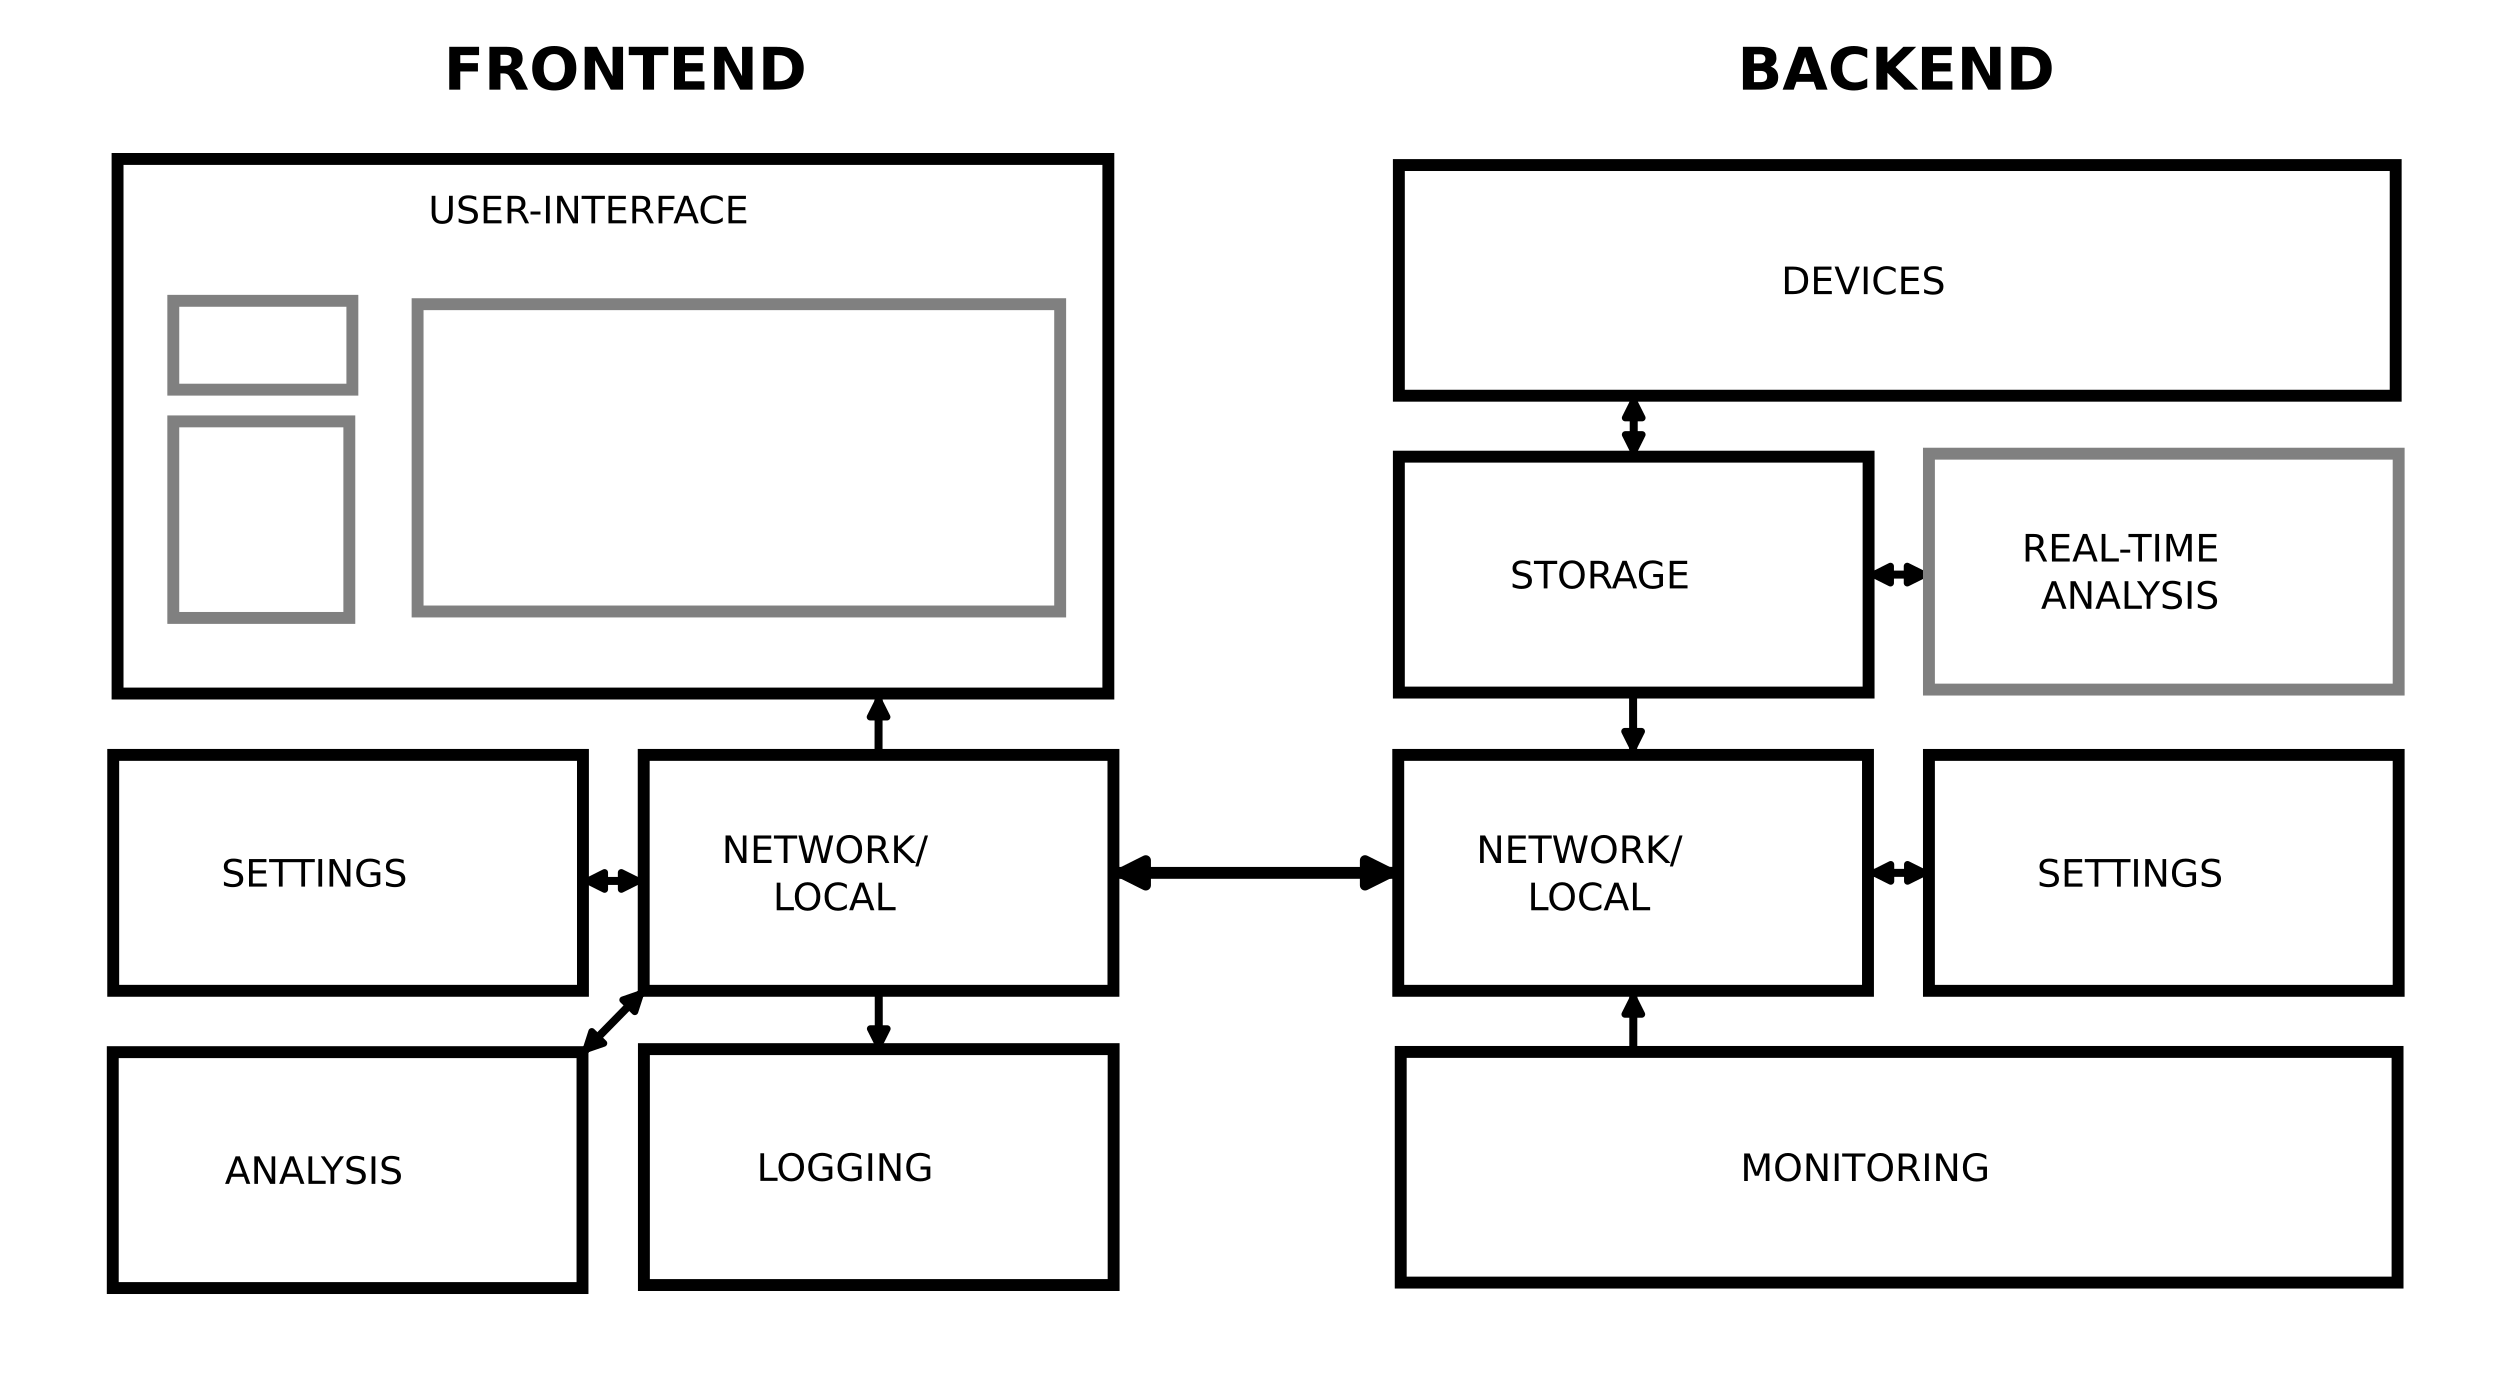
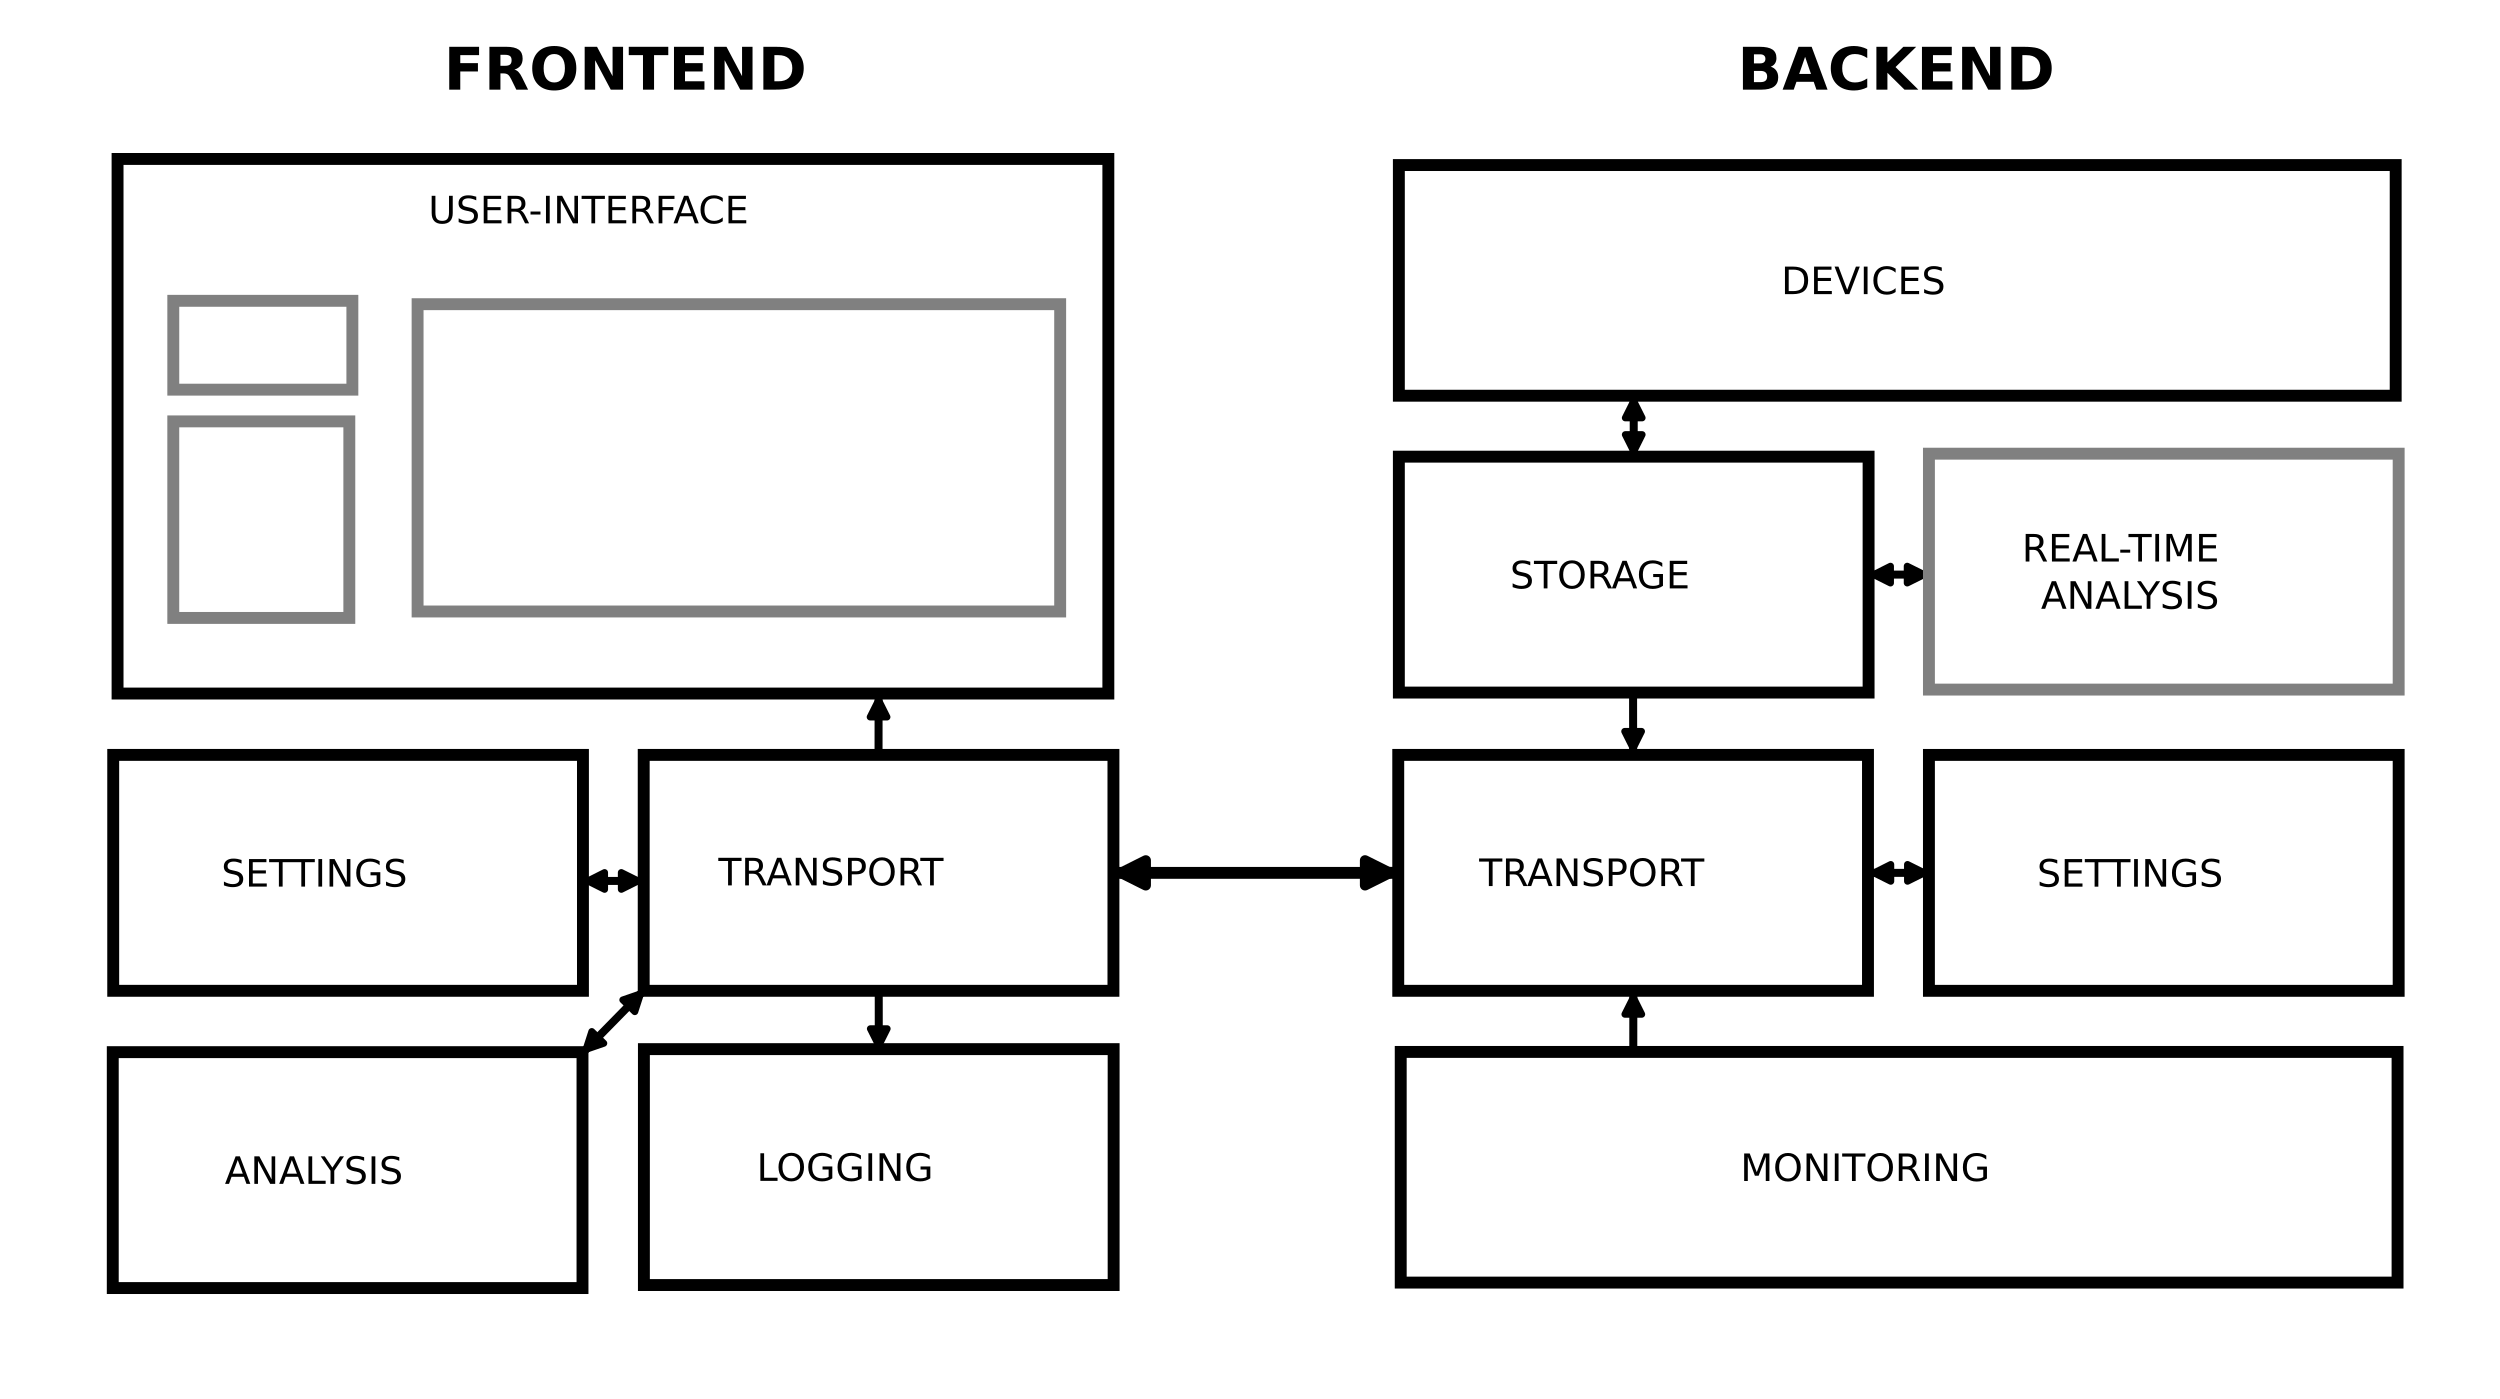
<svg xmlns="http://www.w3.org/2000/svg" width="210mm" height="117.516mm" viewBox="0 0 793.701 444.157" version="1.1" id="svg1">
  <defs id="defs1">
    <marker style="overflow:visible" id="marker15" refX="5" refY="0" orient="auto-start-reverse" markerWidth="0.5" markerHeight="0.5" viewBox="0 0 1 1" preserveAspectRatio="xMidYMid">
      <path transform="scale(0.7)" d="m -0.211,-4.106 6.422,3.211 a 1,1 90 0 1 0,1.789 L -0.211,4.106 A 1.236,1.236 31.717 0 1 -2,3 v -6 a 1.236,1.236 148.283 0 1 1.789,-1.106 z" style="fill:context-stroke;fill-rule:evenodd;stroke:none" id="path15" />
    </marker>
    <marker style="overflow:visible" id="RoundedArrow" refX="5" refY="0" orient="auto-start-reverse" markerWidth="0.5" markerHeight="0.5" viewBox="0 0 1 1" preserveAspectRatio="xMidYMid">
      <path transform="scale(0.7)" d="m -0.211,-4.106 6.422,3.211 a 1,1 90 0 1 0,1.789 L -0.211,4.106 A 1.236,1.236 31.717 0 1 -2,3 v -6 a 1.236,1.236 148.283 0 1 1.789,-1.106 z" style="fill:context-stroke;fill-rule:evenodd;stroke:none" id="path8" />
    </marker>
    <marker style="overflow:visible" id="RoundedArrow-4-1" refX="5" refY="0" orient="auto-start-reverse" markerWidth="0.5" markerHeight="0.5" viewBox="0 0 1 1" preserveAspectRatio="xMidYMid">
      <path transform="scale(0.7)" d="m -0.211,-4.106 6.422,3.211 a 1,1 90 0 1 0,1.789 L -0.211,4.106 A 1.236,1.236 31.717 0 1 -2,3 v -6 a 1.236,1.236 148.283 0 1 1.789,-1.106 z" style="fill:context-stroke;fill-rule:evenodd;stroke:none" id="path8-8-1" />
    </marker>
    <marker style="overflow:visible" id="marker15-1-5" refX="5" refY="0" orient="auto-start-reverse" markerWidth="0.5" markerHeight="0.5" viewBox="0 0 1 1" preserveAspectRatio="xMidYMid">
      <path transform="scale(0.7)" d="m -0.211,-4.106 6.422,3.211 a 1,1 90 0 1 0,1.789 L -0.211,4.106 A 1.236,1.236 31.717 0 1 -2,3 v -6 a 1.236,1.236 148.283 0 1 1.789,-1.106 z" style="fill:context-stroke;fill-rule:evenodd;stroke:none" id="path15-2-9" />
    </marker>
    <marker style="overflow:visible" id="RoundedArrow-4-1-0" refX="5" refY="0" orient="auto-start-reverse" markerWidth="0.5" markerHeight="0.5" viewBox="0 0 1 1" preserveAspectRatio="xMidYMid">
      <path transform="scale(0.7)" d="m -0.211,-4.106 6.422,3.211 a 1,1 90 0 1 0,1.789 L -0.211,4.106 A 1.236,1.236 31.717 0 1 -2,3 v -6 a 1.236,1.236 148.283 0 1 1.789,-1.106 z" style="fill:context-stroke;fill-rule:evenodd;stroke:none" id="path8-8-1-3" />
    </marker>
    <marker style="overflow:visible" id="marker15-1-5-0" refX="5" refY="0" orient="auto-start-reverse" markerWidth="0.5" markerHeight="0.5" viewBox="0 0 1 1" preserveAspectRatio="xMidYMid">
      <path transform="scale(0.7)" d="m -0.211,-4.106 6.422,3.211 a 1,1 90 0 1 0,1.789 L -0.211,4.106 A 1.236,1.236 31.717 0 1 -2,3 v -6 a 1.236,1.236 148.283 0 1 1.789,-1.106 z" style="fill:context-stroke;fill-rule:evenodd;stroke:none" id="path15-2-9-4" />
    </marker>
    <marker style="overflow:visible" id="RoundedArrow-4-1-0-3" refX="5" refY="0" orient="auto-start-reverse" markerWidth="0.5" markerHeight="0.5" viewBox="0 0 1 1" preserveAspectRatio="xMidYMid">
      <path transform="scale(0.7)" d="m -0.211,-4.106 6.422,3.211 a 1,1 90 0 1 0,1.789 L -0.211,4.106 A 1.236,1.236 31.717 0 1 -2,3 v -6 a 1.236,1.236 148.283 0 1 1.789,-1.106 z" style="fill:context-stroke;fill-rule:evenodd;stroke:none" id="path8-8-1-3-3" />
    </marker>
    <marker style="overflow:visible" id="marker15-1-5-0-8" refX="5" refY="0" orient="auto-start-reverse" markerWidth="0.5" markerHeight="0.5" viewBox="0 0 1 1" preserveAspectRatio="xMidYMid">
      <path transform="scale(0.7)" d="m -0.211,-4.106 6.422,3.211 a 1,1 90 0 1 0,1.789 L -0.211,4.106 A 1.236,1.236 31.717 0 1 -2,3 v -6 a 1.236,1.236 148.283 0 1 1.789,-1.106 z" style="fill:context-stroke;fill-rule:evenodd;stroke:none" id="path15-2-9-4-6" />
    </marker>
    <marker style="overflow:visible" id="marker15-1-5-0-8-7-2-1" refX="5" refY="0" orient="auto-start-reverse" markerWidth="0.5" markerHeight="0.5" viewBox="0 0 1 1" preserveAspectRatio="xMidYMid">
      <path transform="scale(0.7)" d="m -0.211,-4.106 6.422,3.211 a 1,1 90 0 1 0,1.789 L -0.211,4.106 A 1.236,1.236 31.717 0 1 -2,3 v -6 a 1.236,1.236 148.283 0 1 1.789,-1.106 z" style="fill:context-stroke;fill-rule:evenodd;stroke:none" id="path15-2-9-4-6-7-8-1" />
    </marker>
    <marker style="overflow:visible" id="marker15-1-5-0-8-7-2-6" refX="5" refY="0" orient="auto-start-reverse" markerWidth="0.5" markerHeight="0.5" viewBox="0 0 1 1" preserveAspectRatio="xMidYMid">
      <path transform="scale(0.7)" d="m -0.211,-4.106 6.422,3.211 a 1,1 90 0 1 0,1.789 L -0.211,4.106 A 1.236,1.236 31.717 0 1 -2,3 v -6 a 1.236,1.236 148.283 0 1 1.789,-1.106 z" style="fill:context-stroke;fill-rule:evenodd;stroke:none" id="path15-2-9-4-6-7-8-2" />
    </marker>
    <marker style="overflow:visible" id="marker15-1-5-0-8-7-2-1-1" refX="5" refY="0" orient="auto-start-reverse" markerWidth="0.5" markerHeight="0.5" viewBox="0 0 1 1" preserveAspectRatio="xMidYMid">
      <path transform="scale(0.7)" d="m -0.211,-4.106 6.422,3.211 a 1,1 90 0 1 0,1.789 L -0.211,4.106 A 1.236,1.236 31.717 0 1 -2,3 v -6 a 1.236,1.236 148.283 0 1 1.789,-1.106 z" style="fill:context-stroke;fill-rule:evenodd;stroke:none" id="path15-2-9-4-6-7-8-1-3" />
    </marker>
    <marker style="overflow:visible" id="RoundedArrow-4-1-0-3-4-9-9" refX="5" refY="0" orient="auto-start-reverse" markerWidth="0.5" markerHeight="0.5" viewBox="0 0 1 1" preserveAspectRatio="xMidYMid">
      <path transform="scale(0.7)" d="m -0.211,-4.106 6.422,3.211 a 1,1 90 0 1 0,1.789 L -0.211,4.106 A 1.236,1.236 31.717 0 1 -2,3 v -6 a 1.236,1.236 148.283 0 1 1.789,-1.106 z" style="fill:context-stroke;fill-rule:evenodd;stroke:none" id="path8-8-1-3-3-0-3-3" />
    </marker>
    <marker style="overflow:visible" id="marker15-1-5-0-8-5-6-3" refX="5" refY="0" orient="auto-start-reverse" markerWidth="0.5" markerHeight="0.5" viewBox="0 0 1 1" preserveAspectRatio="xMidYMid">
      <path transform="scale(0.7)" d="m -0.211,-4.106 6.422,3.211 a 1,1 90 0 1 0,1.789 L -0.211,4.106 A 1.236,1.236 31.717 0 1 -2,3 v -6 a 1.236,1.236 148.283 0 1 1.789,-1.106 z" style="fill:context-stroke;fill-rule:evenodd;stroke:none" id="path15-2-9-4-6-9-8-8" />
    </marker>
    <marker style="overflow:visible" id="marker15-1-5-0-8-7-2-4" refX="5" refY="0" orient="auto-start-reverse" markerWidth="0.5" markerHeight="0.5" viewBox="0 0 1 1" preserveAspectRatio="xMidYMid">
      <path transform="scale(0.7)" d="m -0.211,-4.106 6.422,3.211 a 1,1 90 0 1 0,1.789 L -0.211,4.106 A 1.236,1.236 31.717 0 1 -2,3 v -6 a 1.236,1.236 148.283 0 1 1.789,-1.106 z" style="fill:context-stroke;fill-rule:evenodd;stroke:none" id="path15-2-9-4-6-7-8-0" />
    </marker>
    <marker style="overflow:visible" id="RoundedArrow-4-1-0-3-6" refX="5" refY="0" orient="auto-start-reverse" markerWidth="0.5" markerHeight="0.5" viewBox="0 0 1 1" preserveAspectRatio="xMidYMid">
      <path transform="scale(0.7)" d="m -0.211,-4.106 6.422,3.211 a 1,1 90 0 1 0,1.789 L -0.211,4.106 A 1.236,1.236 31.717 0 1 -2,3 v -6 a 1.236,1.236 148.283 0 1 1.789,-1.106 z" style="fill:context-stroke;fill-rule:evenodd;stroke:none" id="path8-8-1-3-3-1" />
    </marker>
    <marker style="overflow:visible" id="marker15-1-5-0-8-3" refX="5" refY="0" orient="auto-start-reverse" markerWidth="0.5" markerHeight="0.5" viewBox="0 0 1 1" preserveAspectRatio="xMidYMid">
      <path transform="scale(0.7)" d="m -0.211,-4.106 6.422,3.211 a 1,1 90 0 1 0,1.789 L -0.211,4.106 A 1.236,1.236 31.717 0 1 -2,3 v -6 a 1.236,1.236 148.283 0 1 1.789,-1.106 z" style="fill:context-stroke;fill-rule:evenodd;stroke:none" id="path15-2-9-4-6-2" />
    </marker>
  </defs>
  <g id="layer2">
    <rect style="fill:#ffffff;fill-opacity:1;stroke:none;stroke-width:0.891" id="rect7" width="793.701" height="444.157" x="0" y="0" />
  </g>
  <g id="layer1">
    <text xml:space="preserve" style="font-style:normal;font-variant:normal;font-weight:normal;font-stretch:normal;font-size:18.667px;font-family:sans-serif;-inkscape-font-specification:'sans-serif, Normal';font-variant-ligatures:normal;font-variant-caps:normal;font-variant-numeric:normal;font-variant-east-asian:normal;fill:#000000;fill-opacity:1" x="551.624" y="28.464" id="text1">
      <tspan id="tspan1" x="551.624" y="28.464" style="font-style:normal;font-variant:normal;font-weight:bold;font-stretch:normal;font-family:'DejaVu Sans';-inkscape-font-specification:'DejaVu Sans Bold'">BACKEND</tspan>
    </text>
    <text xml:space="preserve" style="font-style:normal;font-variant:normal;font-weight:normal;font-stretch:normal;font-size:18.667px;font-family:sans-serif;-inkscape-font-specification:'sans-serif, Normal';font-variant-ligatures:normal;font-variant-caps:normal;font-variant-numeric:normal;font-variant-east-asian:normal;fill:#000000;fill-opacity:1" x="140.907" y="28.464" id="text2">
      <tspan x="140.907" y="28.464" id="tspan3" style="font-style:normal;font-variant:normal;font-weight:bold;font-stretch:normal;font-family:'DejaVu Sans';-inkscape-font-specification:'DejaVu Sans Bold'">FRONTEND</tspan>
    </text>
    <g id="g9-7" transform="translate(-835.0911,88.14909)">
      <text xml:space="preserve" style="text-align:center;text-anchor:middle;fill:#000000;fill-opacity:1" x="945.251" y="287.712" id="text5-8">
        <tspan x="945.251" y="287.712" id="tspan6-4" style="font-style:normal;font-variant:normal;font-weight:normal;font-stretch:normal;font-family:'DejaVu Sans';-inkscape-font-specification:'DejaVu Sans'">ANALYSIS</tspan>
      </text>
      <rect style="fill:none;fill-opacity:1;stroke:#000000;stroke-width:3.78;stroke-dasharray:none;stroke-opacity:1" id="rect8-3-5" width="149.132" height="74.896" x="870.89" y="245.89" />
    </g>
    <g id="g13" transform="translate(-351.766,-35.63699)">
      <text xml:space="preserve" style="text-align:center;text-anchor:middle;fill:#000000;fill-opacity:1" x="953.858" y="129.023" id="text5-8-4">
        <tspan x="953.858" y="129.023" id="tspan6-4-9" style="font-style:normal;font-variant:normal;font-weight:normal;font-stretch:normal;font-family:'DejaVu Sans';-inkscape-font-specification:'DejaVu Sans'">DEVICES</tspan>
      </text>
      <rect style="fill:none;fill-opacity:1;stroke:#000000;stroke-width:3.78;stroke-dasharray:none;stroke-opacity:1" id="rect8-3-5-2" width="316.476" height="73.231" x="795.875" y="88.039" />
    </g>
    <text xml:space="preserve" style="text-align:center;text-anchor:middle;fill:#000000;fill-opacity:1" x="194.345" y="70.913" id="text5-8-4-5">
      <tspan x="194.345" y="70.913" id="tspan6-4-9-6" style="font-style:normal;font-variant:normal;font-weight:normal;font-stretch:normal;font-family:'DejaVu Sans';-inkscape-font-specification:'DejaVu Sans'">USER-INTERFACE</tspan>
    </text>
    <rect style="fill:none;fill-opacity:1;stroke:#000000;stroke-width:3.78;stroke-dasharray:none;stroke-opacity:1" id="rect8-3-5-2-9" width="314.558" height="169.723" x="37.321" y="50.465" />
    <text xml:space="preserve" style="font-style:normal;font-variant:normal;font-weight:bold;font-stretch:normal;font-size:18.667px;font-family:'DejaVu Sans';-inkscape-font-specification:'DejaVu Sans Bold';font-variant-ligatures:normal;font-variant-caps:normal;font-variant-numeric:normal;font-variant-east-asian:normal;text-align:center;text-anchor:middle;fill:none;fill-opacity:1;stroke:#000000;stroke-width:3.78;stroke-dasharray:none;stroke-opacity:1" x="529.339" y="109.012" id="text9">
      <tspan id="tspan9" x="529.339" y="109.012" />
    </text>
    <g id="g9-7-1-8" transform="translate(-151.0684,16.45328)">
      <g id="g10" transform="translate(-275.9055,-22.67717)">
-         <text xml:space="preserve" style="text-align:center;text-anchor:middle;fill:#000000;fill-opacity:1" x="944.929" y="280.213" id="text5-8-4-7">
-           <tspan x="944.929" y="280.213" id="tspan6-4-9-1" style="font-style:normal;font-variant:normal;font-weight:normal;font-stretch:normal;font-family:'DejaVu Sans';-inkscape-font-specification:'DejaVu Sans'">NETWORK/</tspan>
-           <tspan x="944.929" y="295.213" style="font-style:normal;font-variant:normal;font-weight:normal;font-stretch:normal;font-family:'DejaVu Sans';-inkscape-font-specification:'DejaVu Sans'" id="tspan10">LOCAL</tspan>
+         <text xml:space="preserve" style="text-align:center;text-anchor:middle;fill:#000000;fill-opacity:1" x="945.814" y="287.527" id="text5-8-4-7">
+           <tspan x="945.814" y="287.527" style="font-style:normal;font-variant:normal;font-weight:normal;font-stretch:normal;font-family:'DejaVu Sans';-inkscape-font-specification:'DejaVu Sans'" id="tspan10">TRANSPORT</tspan>
        </text>
        <rect style="fill:none;fill-opacity:1;stroke:#000000;stroke-width:3.78;stroke-dasharray:none;stroke-opacity:1" id="rect8-3-5-2-7" width="149.132" height="74.896" x="870.89" y="245.89" />
      </g>
      <text xml:space="preserve" style="font-style:normal;font-variant:normal;font-weight:bold;font-stretch:normal;font-size:18.667px;font-family:'DejaVu Sans';-inkscape-font-specification:'DejaVu Sans Bold';font-variant-ligatures:normal;font-variant-caps:normal;font-variant-numeric:normal;font-variant-east-asian:normal;text-align:center;text-anchor:middle;fill:none;fill-opacity:1;stroke:#000000;stroke-width:3.78;stroke-dasharray:none;stroke-opacity:1" x="945.456" y="283.338" id="text9-2">
        <tspan id="tspan9-7" x="945.456" y="283.338" />
      </text>
    </g>
    <g id="g9-7-1-8-9" transform="translate(-390.6216,16.45328)">
      <g id="g10-1" transform="translate(-275.9055,-22.67717)">
-         <text xml:space="preserve" style="text-align:center;text-anchor:middle;fill:#000000;fill-opacity:1" x="944.929" y="280.213" id="text5-8-4-7-7">
-           <tspan x="944.929" y="280.213" id="tspan6-4-9-1-7" style="font-style:normal;font-variant:normal;font-weight:normal;font-stretch:normal;font-family:'DejaVu Sans';-inkscape-font-specification:'DejaVu Sans'">NETWORK/</tspan>
-           <tspan x="944.929" y="295.213" style="font-style:normal;font-variant:normal;font-weight:normal;font-stretch:normal;font-family:'DejaVu Sans';-inkscape-font-specification:'DejaVu Sans'" id="tspan10-1">LOCAL</tspan>
+         <text xml:space="preserve" style="text-align:center;text-anchor:middle;fill:#000000;fill-opacity:1" x="943.828" y="287.318" id="text5-8-4-7-7">
+           <tspan x="943.828" y="287.318" style="font-style:normal;font-variant:normal;font-weight:normal;font-stretch:normal;font-family:'DejaVu Sans';-inkscape-font-specification:'DejaVu Sans'" id="tspan10-1">TRANSPORT</tspan>
        </text>
        <rect style="fill:none;fill-opacity:1;stroke:#000000;stroke-width:3.78;stroke-dasharray:none;stroke-opacity:1" id="rect8-3-5-2-7-1" width="149.132" height="74.896" x="870.89" y="245.89" />
      </g>
      <text xml:space="preserve" style="font-style:normal;font-variant:normal;font-weight:bold;font-stretch:normal;font-size:18.667px;font-family:'DejaVu Sans';-inkscape-font-specification:'DejaVu Sans Bold';font-variant-ligatures:normal;font-variant-caps:normal;font-variant-numeric:normal;font-variant-east-asian:normal;text-align:center;text-anchor:middle;fill:none;fill-opacity:1;stroke:#000000;stroke-width:3.78;stroke-dasharray:none;stroke-opacity:1" x="945.456" y="283.338" id="text9-2-5">
        <tspan id="tspan9-7-9" x="945.456" y="283.338" />
      </text>
    </g>
    <g id="g9-7-9" transform="translate(-426.7806,-100.9086)">
      <text xml:space="preserve" style="text-align:center;text-anchor:middle;fill:#000000;fill-opacity:1" x="945.251" y="287.712" id="text5-8-2">
        <tspan x="945.251" y="287.712" id="tspan6-4-6" style="font-style:normal;font-variant:normal;font-weight:normal;font-stretch:normal;font-family:'DejaVu Sans';-inkscape-font-specification:'DejaVu Sans'">STORAGE</tspan>
      </text>
      <rect style="fill:none;fill-opacity:1;stroke:#000000;stroke-width:3.78;stroke-dasharray:none;stroke-opacity:1" id="rect8-3-5-6" width="149.132" height="74.896" x="870.89" y="245.89" />
    </g>
    <g id="g14" transform="translate(-258.4921,-6.21702)">
      <text xml:space="preserve" style="text-align:center;text-anchor:middle;fill:#000000;fill-opacity:1" x="945.251" y="287.712" id="text5-8-2-3">
        <tspan x="945.251" y="287.712" id="tspan6-4-6-6" style="font-style:normal;font-variant:normal;font-weight:normal;font-stretch:normal;font-family:'DejaVu Sans';-inkscape-font-specification:'DejaVu Sans'">SETTINGS</tspan>
      </text>
      <rect style="fill:none;fill-opacity:1;stroke:#000000;stroke-width:3.78;stroke-dasharray:none;stroke-opacity:1" id="rect8-3-5-6-56" width="149.132" height="74.896" x="870.89" y="245.89" />
    </g>
    <g id="g14-1" transform="translate(-834.9475,-6.223886)">
      <text xml:space="preserve" style="text-align:center;text-anchor:middle;fill:#000000;fill-opacity:1" x="945.251" y="287.712" id="text5-8-2-3-8">
        <tspan x="945.251" y="287.712" id="tspan6-4-6-6-9" style="font-style:normal;font-variant:normal;font-weight:normal;font-stretch:normal;font-family:'DejaVu Sans';-inkscape-font-specification:'DejaVu Sans'">SETTINGS</tspan>
      </text>
      <rect style="fill:none;fill-opacity:1;stroke:#000000;stroke-width:3.78;stroke-dasharray:none;stroke-opacity:1" id="rect8-3-5-6-56-6" width="149.132" height="74.896" x="870.89" y="245.89" />
    </g>
    <g id="g14-1-9" transform="translate(-666.465,87.18994)">
      <text xml:space="preserve" style="text-align:center;text-anchor:middle;fill:#000000;fill-opacity:1" x="945.251" y="287.712" id="text5-8-2-3-8-7">
        <tspan x="945.251" y="287.712" id="tspan6-4-6-6-9-7" style="font-style:normal;font-variant:normal;font-weight:normal;font-stretch:normal;font-family:'DejaVu Sans';-inkscape-font-specification:'DejaVu Sans'">LOGGING</tspan>
      </text>
      <rect style="fill:none;fill-opacity:1;stroke:#000000;stroke-width:3.78;stroke-dasharray:none;stroke-opacity:1" id="rect8-3-5-6-56-6-6" width="149.132" height="74.896" x="870.89" y="245.89" />
    </g>
    <path style="fill:none;fill-opacity:1;stroke:#000000;stroke-width:3.78;stroke-dasharray:none;stroke-dashoffset:0;stroke-opacity:1;marker-start:url(#RoundedArrow);marker-end:url(#marker15)" d="m 353.303,277.121 90.529,-0.007" id="path14" />
    <path style="fill:none;fill-opacity:1;stroke:#000000;stroke-width:2.54;stroke-dasharray:none;stroke-dashoffset:0;stroke-opacity:1;marker-start:url(#RoundedArrow-4-1);marker-end:url(#marker15-1-5)" d="m 612.534,182.422 -19.368,0.015" id="path14-3-4" />
    <path style="fill:none;fill-opacity:1;stroke:#000000;stroke-width:2.54;stroke-dasharray:none;stroke-dashoffset:0;stroke-opacity:1;marker-start:url(#RoundedArrow-4-1-0);marker-end:url(#marker15-1-5-0)" d="m 612.625,277.113 -19.368,0.015" id="path14-3-4-4" />
    <g id="g22" transform="translate(0,-21.07106)">
      <text xml:space="preserve" style="text-align:center;text-anchor:middle;fill:#000000;fill-opacity:1;stroke-width:3.78;stroke-dasharray:none" x="686.759" y="199.344" id="text5-8-2-6">
        <tspan x="686.759" y="199.344" id="tspan6-4-6-1" style="font-style:normal;font-variant:normal;font-weight:normal;font-stretch:normal;font-family:'DejaVu Sans';-inkscape-font-specification:'DejaVu Sans';stroke-width:3.78;stroke-dasharray:none">REAL-TIME</tspan>
        <tspan x="686.759" y="214.344" style="font-style:normal;font-variant:normal;font-weight:normal;font-stretch:normal;font-family:'DejaVu Sans';-inkscape-font-specification:'DejaVu Sans';stroke-width:3.78;stroke-dasharray:none" id="tspan22">ANALYSIS</tspan>
      </text>
      <rect style="fill:none;fill-opacity:1;stroke:#808080;stroke-width:3.78;stroke-dasharray:none;stroke-dashoffset:0;stroke-opacity:1" id="rect8-3-5-6-5" width="149.132" height="74.896" x="612.398" y="165.107" />
    </g>
    <g id="g13-5" transform="translate(-351.1722,271.928)">
      <text xml:space="preserve" style="text-align:center;text-anchor:middle;fill:#000000;fill-opacity:1" x="953.858" y="103.023" id="text5-8-4-9">
        <tspan x="953.858" y="103.023" id="tspan6-4-9-7" style="font-style:normal;font-variant:normal;font-weight:normal;font-stretch:normal;font-family:'DejaVu Sans';-inkscape-font-specification:'DejaVu Sans'">MONITORING</tspan>
      </text>
      <rect style="fill:none;fill-opacity:1;stroke:#000000;stroke-width:3.78;stroke-dasharray:none;stroke-opacity:1" id="rect8-3-5-2-5" width="316.476" height="73.231" x="795.875" y="62.039" />
    </g>
    <path style="fill:none;fill-opacity:1;stroke:#000000;stroke-width:2.54;stroke-dasharray:none;stroke-dashoffset:0;stroke-opacity:1;marker-start:url(#RoundedArrow-4-1-0-3);marker-end:url(#marker15-1-5-0-8)" d="m 204.284,279.678 -19.368,0.015" id="path14-3-4-4-4" />
    <path style="fill:none;fill-opacity:1;stroke:#000000;stroke-width:2.54;stroke-dasharray:none;stroke-dashoffset:0;stroke-opacity:1;marker-start:url(#RoundedArrow-4-1-0-3-6);marker-end:url(#marker15-1-5-0-8-3)" d="m 204.556,314.3 -19.692,20.076" id="path14-3-4-4-4-5" />
    <path style="fill:none;fill-opacity:1;stroke:#000000;stroke-width:2.54;stroke-dasharray:none;stroke-dashoffset:0;stroke-opacity:1;marker-start:url(#RoundedArrow-4-1-0-3-4-9-9);marker-end:url(#marker15-1-5-0-8-5-6-3)" d="m 518.668,125.643 0.015,19.368" id="path14-3-4-4-4-6-2-5" />
    <path style="fill:none;fill-opacity:1;stroke:#000000;stroke-width:2.54;stroke-dasharray:none;stroke-dashoffset:0;stroke-opacity:1;marker-end:url(#marker15-1-5-0-8-7-2-4)" d="m 278.982,314.262 0.015,19.368" id="path14-3-4-4-4-4-1-4" />
    <path style="fill:none;fill-opacity:1;stroke:#000000;stroke-width:2.54;stroke-dasharray:none;stroke-dashoffset:0;stroke-opacity:1;marker-end:url(#marker15-1-5-0-8-7-2-6)" d="m 518.473,219.864 0.015,19.368" id="path14-3-4-4-4-4-1-9" />
    <path style="fill:none;fill-opacity:1;stroke:#000000;stroke-width:2.54;stroke-dasharray:none;stroke-dashoffset:0;stroke-opacity:1;marker-end:url(#marker15-1-5-0-8-7-2-1)" d="m 278.92,239.979 0.015,-19.368" id="path14-3-4-4-4-4-1-8" />
    <path style="fill:none;fill-opacity:1;stroke:#000000;stroke-width:2.54;stroke-dasharray:none;stroke-dashoffset:0;stroke-opacity:1;marker-end:url(#marker15-1-5-0-8-7-2-1-1)" d="m 518.535,334.354 0.015,-19.368" id="path14-3-4-4-4-4-1-8-1" />
    <rect style="fill:none;fill-opacity:1;stroke:#808080;stroke-width:3.78;stroke-linecap:butt;stroke-dasharray:none;stroke-dashoffset:0;stroke-opacity:1;paint-order:normal" id="rect22" width="55.89" height="62.401" x="55.012" y="133.78" />
    <rect style="fill:none;fill-opacity:1;stroke:#808080;stroke-width:3.78;stroke-linecap:butt;stroke-dasharray:none;stroke-dashoffset:0;stroke-opacity:1;paint-order:normal" id="rect22-0" width="56.853" height="28.207" x="55.015" y="95.503" />
    <rect style="fill:none;fill-opacity:1;stroke:#808080;stroke-width:3.78;stroke-linecap:butt;stroke-dasharray:none;stroke-dashoffset:0;stroke-opacity:1;paint-order:normal" id="rect22-8" width="204.008" height="97.56" x="132.575" y="96.575" />
  </g>
</svg>
